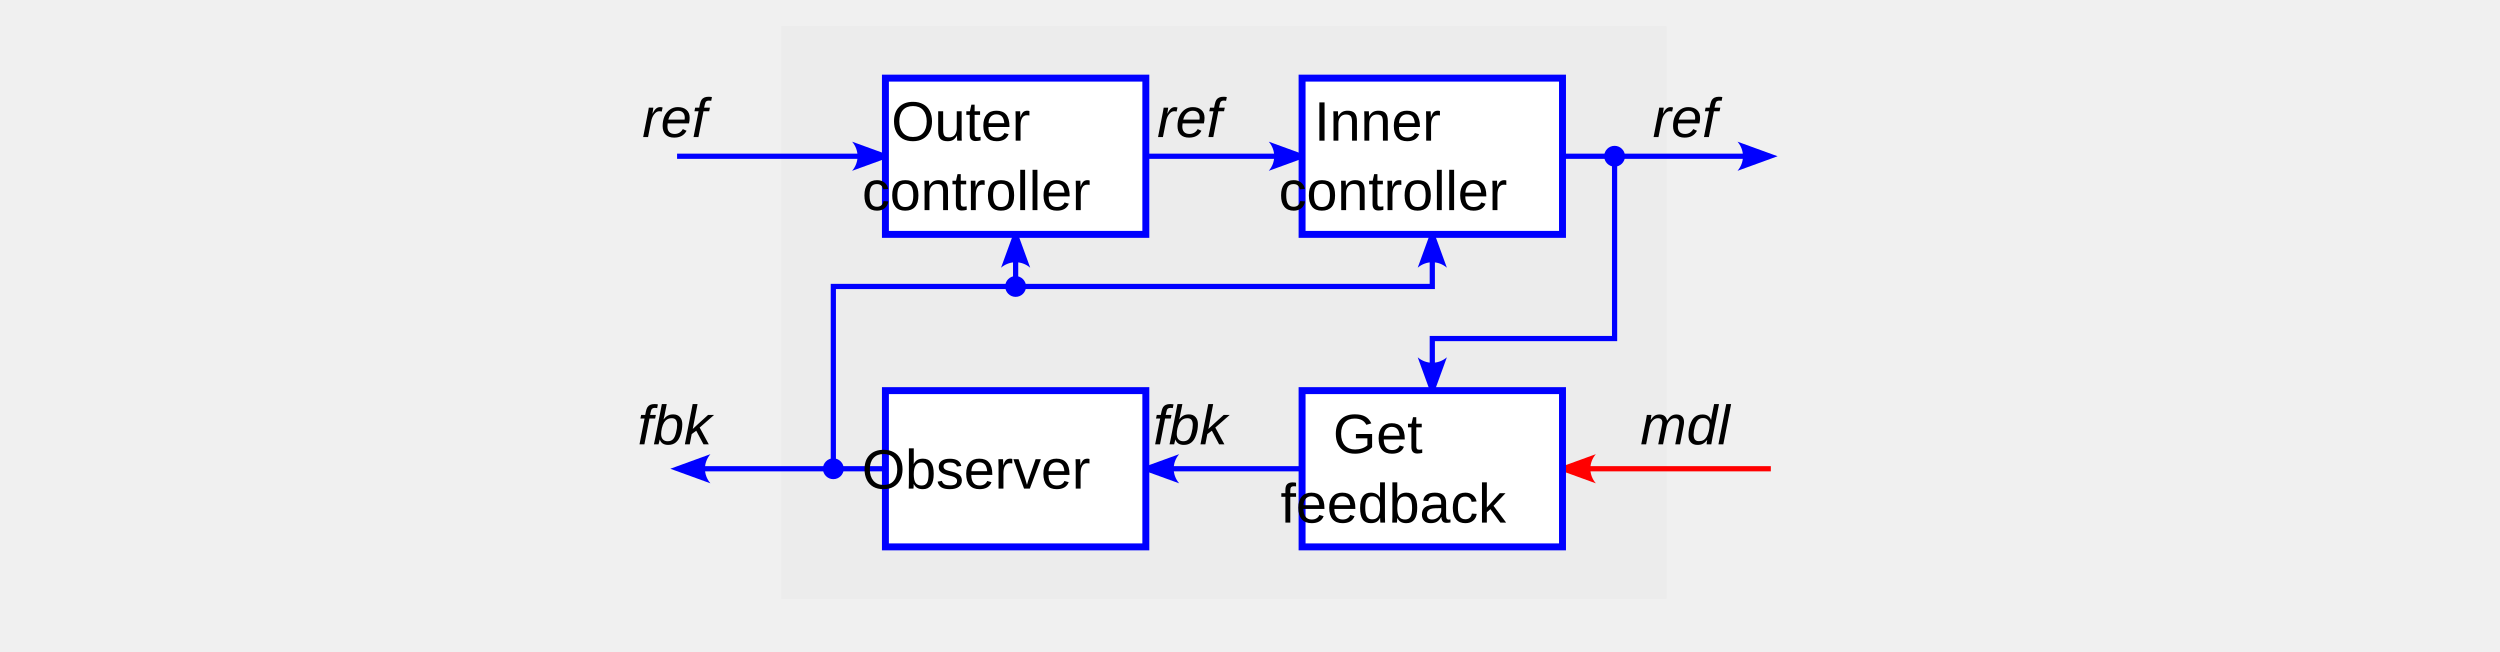
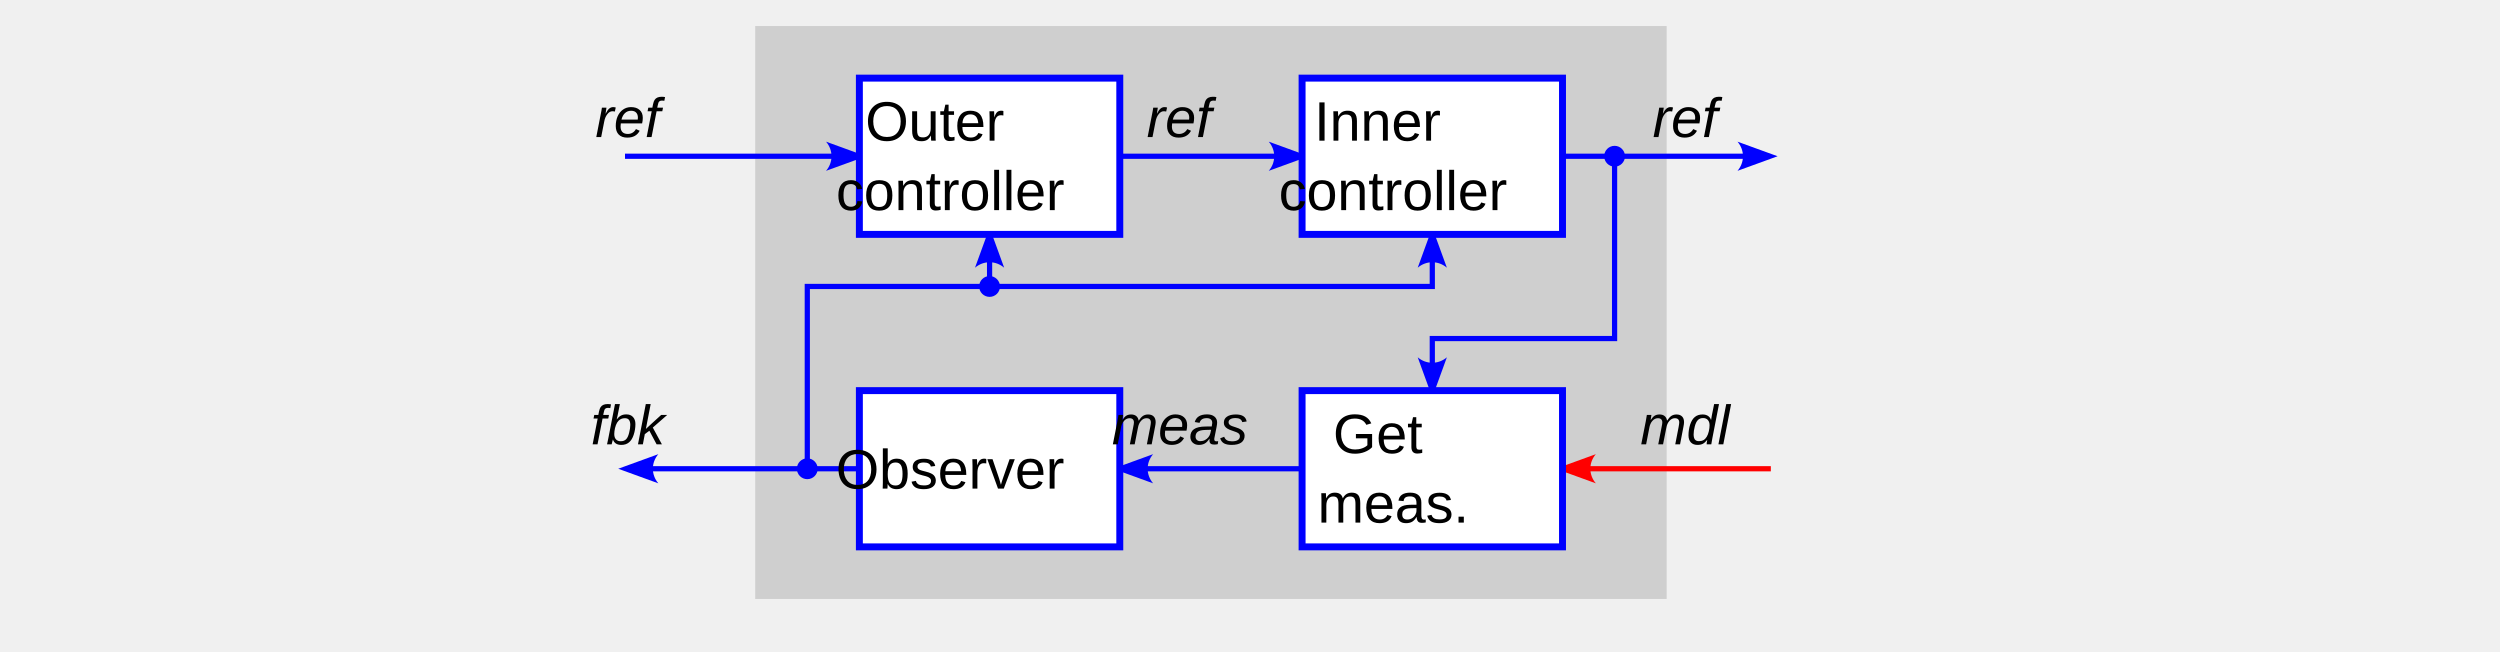
<svg xmlns="http://www.w3.org/2000/svg" width="480" height="125" id="svg6781" version="1.1" viewBox="0 0 480 125">
  <defs id="defs6783">
    <marker style="overflow:visible" id="marker58" refX="0" refY="0" orient="auto-start-reverse" markerWidth="7.7" markerHeight="5.6" viewBox="0 0 7.7 5.6" preserveAspectRatio="xMidYMid">
      <path transform="scale(0.7)" d="M -2,-4 9,0 -2,4 c 2,-2.33 2,-5.66 0,-8 z" style="fill:context-stroke;fill-rule:evenodd;stroke:none" id="path58" />
    </marker>
    <marker style="overflow:visible" id="marker49" refX="0" refY="0" orient="auto" markerWidth="4" markerHeight="4" viewBox="0 0 5 5" preserveAspectRatio="xMidYMid">
      <path transform="scale(0.5)" style="fill:context-stroke;fill-rule:evenodd;stroke:none" d="M 5,0 C 5,2.76 2.76,5 0,5 -2.76,5 -5,2.76 -5,0 c 0,-2.76 2.3,-5 5,-5 2.76,0 5,2.24 5,5 z" id="path49" />
    </marker>
    <marker style="overflow:visible" id="ConcaveTriangle" refX="0" refY="0" orient="auto-start-reverse" markerWidth="1" markerHeight="1" viewBox="0 0 1 1" preserveAspectRatio="xMidYMid">
      <path transform="scale(0.7)" d="M -2,-4 9,0 -2,4 c 2,-2.33 2,-5.66 0,-8 z" style="fill:context-stroke;fill-rule:evenodd;stroke:none" id="path7" />
    </marker>
    <marker style="overflow:visible" id="ConcaveTriangle-7" refX="0" refY="0" orient="auto-start-reverse" markerWidth="1" markerHeight="1" viewBox="0 0 1 1" preserveAspectRatio="xMidYMid">
      <path transform="scale(0.7)" d="M -2,-4 9,0 -2,4 c 2,-2.33 2,-5.66 0,-8 z" style="fill:context-stroke;fill-rule:evenodd;stroke:none" id="path7-0" />
    </marker>
-     <clipPath id="clipPath9752">
-       <path clip-rule="nonzero" d="M 6,0 H 37 V 8.746 H 6 Z m 0,0" id="path56295" />
-     </clipPath>
-     <clipPath id="clipPath6876">
-       <path clip-rule="nonzero" d="m 165,12 h 16 v 4.77 h -16 z m 0,0" id="path80781" />
-     </clipPath>
-     <clipPath id="clipPath79150">
-       <path clip-rule="nonzero" d="m 180,9 h 27 v 7.77 h -27 z m 0,0" id="path57081" />
-     </clipPath>
-     <clipPath id="clipPath2047">
-       <path clip-rule="nonzero" d="m 165,12 h 16 v 4.77 h -16 z m 0,0" id="path57897" />
-     </clipPath>
-     <clipPath id="clipPath1556">
-       <path clip-rule="nonzero" d="m 180,9 h 27 v 7.77 h -27 z m 0,0" id="path90105" />
-     </clipPath>
-     <marker refX="0" refY="0" orient="auto" style="overflow:visible" id="Arrow2Mend-9-59636-2">
-       <path id="path58593-7" d="M 8.719,4.034 -2.207,0.016 8.719,-4.002 c -1.745,2.372 -1.735,5.617 -6e-7,8.035 z" transform="scale(-0.6)" style="font-size:12px;fill:#ff0000;fill-opacity:1;fill-rule:evenodd;stroke:#ff0000;stroke-width:0.625;stroke-linejoin:round;stroke-opacity:1" />
-     </marker>
-     <marker refX="0" refY="0" orient="auto" style="overflow:visible" id="Arrow2Mend-924749623-3">
-       <path id="path59976-6" d="M 8.719,4.034 -2.207,0.016 8.719,-4.002 c -1.745,2.372 -1.735,5.617 -6e-7,8.035 z" transform="scale(-0.6)" style="font-size:12px;fill:#0000ff;fill-opacity:1;fill-rule:evenodd;stroke:#0000ff;stroke-width:0.625;stroke-linejoin:round;stroke-opacity:1" />
-     </marker>
-     <clipPath id="clipPath8623">
-       <path clip-rule="nonzero" d="m 161,10 h 50 v 8.707 h -50 z m 0,0" id="path58045" />
-     </clipPath>
-     <clipPath id="clipPath4211">
-       <path clip-rule="nonzero" d="M 0,0 H 31 V 6.918 H 0 Z m 0,0" id="path3690" />
-     </clipPath>
-     <clipPath id="clipPath67883">
-       <path clip-rule="nonzero" d="m 30,2 h 8.855 V 6.918 H 30 Z m 0,0" id="path81798" />
-     </clipPath>
-     <clipPath id="clipPath3737">
-       <path clip-rule="nonzero" d="m 171,30 h 30 v 8.633 h -30 z m 0,0" id="path33722" />
-     </clipPath>
-     <clipPath id="clipPath4401">
-       <path clip-rule="nonzero" d="m 173,32 h 13 v 4.695 h -13 z m 0,0" id="path73369" />
-     </clipPath>
-     <clipPath id="clipPath63058">
-       <path clip-rule="nonzero" d="m 186,29 h 13 v 7.695 h -13 z m 0,0" id="path1499" />
-     </clipPath>
-     <clipPath id="clipPath5815">
-       <path clip-rule="nonzero" d="m 173,12 h 13 v 4.883 h -13 z m 0,0" id="path37996" />
-     </clipPath>
-     <clipPath id="clipPath79750">
-       <path clip-rule="nonzero" d="m 186,9 h 13 v 7.883 h -13 z m 0,0" id="path72686" />
-     </clipPath>
-     <clipPath id="clipPath2959">
-       <path clip-rule="nonzero" d="m 167,9 h 33 v 7.77 h -33 z m 0,0" id="path52110" />
-     </clipPath>
-     <clipPath id="clipPath82002">
-       <path clip-rule="nonzero" d="m 199,9 h 6 v 7.77 h -6 z m 0,0" id="path18418" />
-     </clipPath>
-     <clipPath id="clipPath6396">
-       <path clip-rule="nonzero" d="M 0,1 H 6 V 8.301 H 0 Z m 0,0" id="path27635" />
-     </clipPath>
-     <clipPath id="clipPath97891">
-       <path clip-rule="nonzero" d="M 18,0 H 33.684 V 7 H 18 Z m 0,0" id="path9156" />
-     </clipPath>
-     <clipPath id="clipPath4587">
-       <path clip-rule="nonzero" d="M 0,0 H 6 V 6.09 H 0 Z m 0,0" id="path95795" />
-     </clipPath>
-     <clipPath id="clipPath14648">
-       <path clip-rule="nonzero" d="m 5,5 h 5 V 6.09 H 5 Z m 0,0" id="path21026" />
-     </clipPath>
-     <clipPath id="clipPath16744">
-       <path clip-rule="nonzero" d="m 9,1 h 5 V 6.09 H 9 Z m 0,0" id="path72835" />
-     </clipPath>
-     <clipPath id="clipPath63977">
-       <path clip-rule="nonzero" d="m 14,5 h 5 v 1.09 h -5 z m 0,0" id="path72488" />
-     </clipPath>
-     <clipPath id="clipPath45972">
-       <path clip-rule="nonzero" d="M 18,0 H 33.684 V 6.09 H 18 Z m 0,0" id="path71871" />
-     </clipPath>
-     <clipPath id="clipPath4157">
-       <path clip-rule="nonzero" d="m 0,9 h 55 v 7.883 H 0 Z m 0,0" id="path45143" />
-     </clipPath>
-     <clipPath id="clipPath9586">
-       <path clip-rule="nonzero" d="M 0,0 H 11 V 6.918 H 0 Z m 0,0" id="path45209" />
-     </clipPath>
-     <clipPath id="clipPath66363">
-       <path clip-rule="nonzero" d="m 10,2 h 6 v 4.918 h -6 z m 0,0" id="path6205" />
-     </clipPath>
-     <clipPath id="clipPath44003">
-       <path clip-rule="nonzero" d="m 15,2 h 5 v 4.918 h -5 z m 0,0" id="path51593" />
-     </clipPath>
-     <clipPath id="clipPath49234">
-       <path clip-rule="nonzero" d="M 23,0 H 56 V 6.918 H 23 Z m 0,0" id="path88059" />
-     </clipPath>
-     <clipPath id="clipPath86349">
-       <path clip-rule="nonzero" d="M 59,0 H 78.953 V 6.918 H 59 Z m 0,0" id="path58827" />
-     </clipPath>
-     <clipPath id="clipPath7235">
-       <path clip-rule="nonzero" d="M 0,0 H 11 V 6.918 H 0 Z m 0,0" id="path7783" />
-     </clipPath>
-     <clipPath id="clipPath43069">
-       <path clip-rule="nonzero" d="m 10,2 h 6 v 4.918 h -6 z m 0,0" id="path1513" />
-     </clipPath>
-     <clipPath id="clipPath48564">
-       <path clip-rule="nonzero" d="m 15,2 h 5 v 4.918 h -5 z m 0,0" id="path92327" />
-     </clipPath>
-     <clipPath id="clipPath72573">
-       <path clip-rule="nonzero" d="M 23,2 H 38 V 6.918 H 23 Z m 0,0" id="path5426" />
-     </clipPath>
-     <clipPath id="clipPath43616">
-       <path clip-rule="nonzero" d="M 37,0 H 50 V 6.918 H 37 Z m 0,0" id="path11966" />
-     </clipPath>
-     <clipPath id="clipPath51002">
-       <path clip-rule="nonzero" d="M 49,2 H 70 V 6.918 H 49 Z m 0,0" id="path58308" />
-     </clipPath>
-     <clipPath id="clipPath91168">
-       <path clip-rule="nonzero" d="M 73,0 H 92.211 V 6.918 H 73 Z m 0,0" id="path16009" />
-     </clipPath>
-     <clipPath id="clipPath3360">
-       <path clip-rule="nonzero" d="M 0,0 H 26.621 V 6.809 H 0 Z m 0,0" id="path71209" />
-     </clipPath>
-     <clipPath id="clipPath9795">
-       <path clip-rule="nonzero" d="M 28,0 H 49 V 9.965 H 28 Z m 0,0" id="path49871" />
-     </clipPath>
-     <clipPath id="clipPath4873">
-       <path clip-rule="nonzero" d="M 55,0 H 75 V 9.965 H 55 Z m 0,0" id="path28543" />
-     </clipPath>
-     <clipPath id="clipPath6187">
-       <path clip-rule="nonzero" d="M 45,0 H 79 V 8.855 H 45 Z m 0,0" id="path53497" />
-     </clipPath>
-     <clipPath id="clipPath1157">
-       <path clip-rule="nonzero" d="m 222,19 h 32 v 10.336 h -32 z m 0,0" id="path14928" />
-     </clipPath>
-     <clipPath id="clipPath40960">
-       <path clip-rule="nonzero" d="m 253,19 h 9 v 10.336 h -9 z m 0,0" id="path88151" />
-     </clipPath>
-     <clipPath id="clipPath7249">
-       <path clip-rule="nonzero" d="m 211,19 h 33 v 10.336 h -33 z m 0,0" id="path58461" />
-     </clipPath>
-     <clipPath id="clipPath20093">
-       <path clip-rule="nonzero" d="m 243,19 h 9 v 10.336 h -9 z m 0,0" id="path73818" />
-     </clipPath>
-     <clipPath id="clipPath4496">
-       <path clip-rule="nonzero" d="m 0,19 h 29 v 7.844 H 0 Z m 0,0" id="path57726" />
-     </clipPath>
-     <clipPath id="clipPath7413">
-       <path clip-rule="nonzero" d="M 28,0 H 49 V 9.965 H 28 Z m 0,0" id="path74048" />
-     </clipPath>
-     <clipPath id="clipPath1382">
-       <path clip-rule="nonzero" d="M 32,0 H 52 V 9.965 H 32 Z m 0,0" id="path2770" />
-     </clipPath>
-     <clipPath id="clipPath5861">
-       <path clip-rule="nonzero" d="M 58,0 H 78 V 9.965 H 58 Z m 0,0" id="path78089" />
-     </clipPath>
-     <clipPath id="clipPath1604">
-       <path clip-rule="nonzero" d="m 0,12 h 15 v 4.883 H 0 Z m 0,0" id="path40205" />
-     </clipPath>
-     <clipPath id="clipPath40286">
-       <path clip-rule="nonzero" d="m 14,10 h 18 v 6.883 H 14 Z m 0,0" id="path81545" />
-     </clipPath>
-     <clipPath id="clipPath96768">
-       <path clip-rule="nonzero" d="m 35,10 h 27 v 6.883 H 35 Z m 0,0" id="path12324" />
-     </clipPath>
-     <clipPath id="clipPath44436">
-       <path clip-rule="nonzero" d="m 61,16 h 5 v 0.883 h -5 z m 0,0" id="path91955" />
-     </clipPath>
-     <clipPath id="clipPath9950">
-       <path clip-rule="nonzero" d="m 65,12 h 5 v 4.883 h -5 z m 0,0" id="path27829" />
-     </clipPath>
-     <clipPath id="clipPath43146">
-       <path clip-rule="nonzero" d="m 74,9 h 16 v 7.883 H 74 Z m 0,0" id="path39473" />
-     </clipPath>
-     <clipPath id="clipPath17735">
-       <path clip-rule="nonzero" d="m 93,10 h 27 v 6.883 H 93 Z m 0,0" id="path71538" />
-     </clipPath>
-     <clipPath id="clipPath32528">
-       <path clip-rule="nonzero" d="m 119,16 h 5 v 0.883 h -5 z m 0,0" id="path32705" />
-     </clipPath>
-     <clipPath id="clipPath75406">
-       <path clip-rule="nonzero" d="m 123,12 h 5 v 4.883 h -5 z m 0,0" id="path13067" />
-     </clipPath>
-     <clipPath id="clipPath17338">
-       <path clip-rule="nonzero" d="m 128,16 h 5 v 0.883 h -5 z m 0,0" id="path70458" />
-     </clipPath>
-     <clipPath id="clipPath48910">
-       <path clip-rule="nonzero" d="m 132,10 h 15 v 6.883 h -15 z m 0,0" id="path23889" />
-     </clipPath>
-     <clipPath id="clipPath9249">
-       <path clip-rule="nonzero" d="m 0,20 h 26 v 6.844 H 0 Z m 0,0" id="path4290" />
-     </clipPath>
-     <clipPath id="clipPath9246">
-       <path clip-rule="nonzero" d="m 26,26 h 5 v 0.844 h -5 z m 0,0" id="path30872" />
-     </clipPath>
-     <clipPath id="clipPath42861">
-       <path clip-rule="nonzero" d="m 30,22 h 5 v 4.844 h -5 z m 0,0" id="path76249" />
-     </clipPath>
-     <clipPath id="clipPath64777">
-       <path clip-rule="nonzero" d="m 38,19 h 17 v 7.844 H 38 Z m 0,0" id="path61485" />
-     </clipPath>
-     <clipPath id="clipPath56985">
-       <path clip-rule="nonzero" d="m 58,20 h 26 v 6.844 H 58 Z m 0,0" id="path5930" />
-     </clipPath>
-     <clipPath id="clipPath76858">
-       <path clip-rule="nonzero" d="m 84,26 h 4 v 0.844 h -4 z m 0,0" id="path24500" />
-     </clipPath>
-     <clipPath id="clipPath19579">
-       <path clip-rule="nonzero" d="m 88,22 h 5 v 4.844 h -5 z m 0,0" id="path96958" />
-     </clipPath>
-     <clipPath id="clipPath81248">
-       <path clip-rule="nonzero" d="m 93,26 h 4 v 0.844 h -4 z m 0,0" id="path18554" />
-     </clipPath>
-     <clipPath id="clipPath79988">
-       <path clip-rule="nonzero" d="m 97,20 h 15 v 6.844 H 97 Z m 0,0" id="path45943" />
-     </clipPath>
-     <clipPath id="clipPath4725">
-       <path clip-rule="nonzero" d="m 0,30 h 27 v 6.809 H 0 Z m 0,0" id="path76623" />
-     </clipPath>
-     <clipPath id="clipPath88266">
-       <path clip-rule="nonzero" d="m 26,36 h 5 v 0.809 h -5 z m 0,0" id="path68532" />
-     </clipPath>
-     <clipPath id="clipPath81263">
-       <path clip-rule="nonzero" d="m 30,32 h 5 v 4.809 h -5 z m 0,0" id="path82239" />
-     </clipPath>
-     <clipPath id="clipPath64029">
-       <path clip-rule="nonzero" d="m 35,36 h 5 v 0.809 h -5 z m 0,0" id="path18169" />
-     </clipPath>
-     <clipPath id="clipPath45255">
-       <path clip-rule="nonzero" d="m 39,30 h 16 v 6.809 H 39 Z m 0,0" id="path40911" />
-     </clipPath>
-     <clipPath id="clipPath2977">
-       <path clip-rule="nonzero" d="m 9,1 h 9 V 7.473 H 9 Z m 0,0" id="path88031" />
-     </clipPath>
  </defs>
  <g id="layer1" transform="translate(-150,-415)">
-     <rect style="fill:#ececec;fill-opacity:1;stroke:none;stroke-width:1;stroke-linecap:butt;stroke-dasharray:none;stroke-dashoffset:0;stroke-opacity:1" id="rect23" width="170" height="110" x="300" y="420" />
-     <path style="fill:#000000;stroke:#0000ff;stroke-width:1;stroke-opacity:1;marker-end:url(#marker58)" d="m 400,505 h -25" id="path56799" />
-     <rect style="fill:#ffffff;fill-opacity:1;stroke:#0000ff;stroke-width:1.333;stroke-dasharray:none;stroke-opacity:1" id="rect152520" width="50" height="30" x="320" y="490" />
-     <path style="fill:none;fill-opacity:1;stroke:#0000ff;stroke-width:1;stroke-linejoin:miter;stroke-miterlimit:4;stroke-dasharray:none;stroke-dashoffset:0;stroke-opacity:1;marker-start:url(#marker58);marker-end:url(#marker49)" d="m 425,465 v 5 h -115 v 35" id="path50" />
-     <path style="fill:none;fill-opacity:1;stroke:#0000ff;stroke-width:1;stroke-linejoin:miter;stroke-miterlimit:4;stroke-dasharray:none;stroke-dashoffset:0;stroke-opacity:1;marker-start:url(#marker58);marker-end:url(#marker49)" d="m 345,465 v 5" id="path151410" />
+     <rect style="fill:#cfcfcf;fill-opacity:1;stroke:none;stroke-width:1;stroke-linecap:butt;stroke-dasharray:none;stroke-dashoffset:0;stroke-opacity:1" id="rect23" width="175" height="110" x="295" y="420" />
+     <path style="fill:#000000;stroke:#0000ff;stroke-width:1;stroke-opacity:1;marker-end:url(#marker58)" d="M 400,505 370,505" id="path56799" />
+     <rect style="fill:#ffffff;fill-opacity:1;stroke:#0000ff;stroke-width:1.333;stroke-dasharray:none;stroke-opacity:1" id="rect152520" width="50" height="30" x="315" y="490" />
+     <path style="fill:none;fill-opacity:1;stroke:#0000ff;stroke-width:1;stroke-linejoin:miter;stroke-miterlimit:4;stroke-dasharray:none;stroke-dashoffset:0;stroke-opacity:1;marker-start:url(#marker58);marker-end:url(#marker49)" d="m 425,465 v 5 L 305,470 v 35" id="path50" />
+     <path style="fill:none;fill-opacity:1;stroke:#0000ff;stroke-width:1;stroke-linejoin:miter;stroke-miterlimit:4;stroke-dasharray:none;stroke-dashoffset:0;stroke-opacity:1;marker-start:url(#marker58);marker-end:url(#marker49)" d="m 340,465 v 5" id="path151410" />
    <path id="path150306" d="m 490,505 h -35" style="display:inline;fill:#000000;stroke:#ff0000;stroke-width:1px;stroke-linecap:butt;stroke-linejoin:miter;stroke-opacity:1;marker-start:none;marker-end:url(#ConcaveTriangle-7)" />
    <path id="path4641-3" d="m 450,445 h 35" style="display:inline;fill:#000000;stroke:#0000ff;stroke-width:1px;stroke-linecap:butt;stroke-linejoin:miter;stroke-opacity:1;marker-start:none;marker-end:url(#ConcaveTriangle-7)" />
-     <path id="path4641" d="m 280,445 h 35" style="display:inline;fill:#000000;stroke:#0000ff;stroke-width:1px;stroke-linecap:butt;stroke-linejoin:miter;stroke-opacity:1;marker-start:none;marker-end:url(#ConcaveTriangle)" />
+     <path id="path4641" d="m 270,445 40,-10e-6" style="display:inline;fill:#000000;stroke:#0000ff;stroke-width:1px;stroke-linecap:butt;stroke-linejoin:miter;stroke-opacity:1;marker-start:none;marker-end:url(#ConcaveTriangle)" />
    <g transform="translate(-260.4492,151.864)" id="g4675" />
-     <path id="path54131" d="m 370,445 h 25" style="display:inline;fill:#000000;stroke:#0000ff;stroke-width:1px;stroke-linecap:butt;stroke-linejoin:miter;stroke-opacity:1;marker-start:none;marker-end:url(#ConcaveTriangle-7)" />
+     <path id="path54131" d="m 365,445 30,-10e-6" style="display:inline;fill:#000000;stroke:#0000ff;stroke-width:1px;stroke-linecap:butt;stroke-linejoin:miter;stroke-opacity:1;marker-start:none;marker-end:url(#ConcaveTriangle-7)" />
    <rect style="fill:#ffffff;fill-opacity:1;stroke:#0000ff;stroke-width:1.333;stroke-dasharray:none;stroke-opacity:1" id="rect30887" width="50" height="30" x="400" y="430" />
-     <rect style="fill:#ffffff;fill-opacity:1;stroke:#0000ff;stroke-width:1.333;stroke-dasharray:none;stroke-opacity:1" id="rect53823" width="50" height="30" x="320" y="430" />
-     <path id="path70275" d="m 320,505 h -35" style="display:inline;fill:#000000;stroke:#0000ff;stroke-width:1px;stroke-linecap:butt;stroke-linejoin:miter;stroke-opacity:1;marker-end:url(#ConcaveTriangle-7)" />
+     <rect style="fill:#ffffff;fill-opacity:1;stroke:#0000ff;stroke-width:1.333;stroke-dasharray:none;stroke-opacity:1" id="rect53823" width="50" height="30" x="315" y="430" />
+     <path id="path70275" d="M 315,505 275,505" style="display:inline;fill:#000000;stroke:#0000ff;stroke-width:1px;stroke-linecap:butt;stroke-linejoin:miter;stroke-opacity:1;marker-end:url(#ConcaveTriangle-7)" />
    <path style="fill:none;fill-opacity:1;stroke:#0000ff;stroke-width:1;stroke-linejoin:miter;stroke-miterlimit:4;stroke-dasharray:none;stroke-dashoffset:0;stroke-opacity:1;marker-start:url(#marker58);marker-end:url(#marker49)" d="m 425,485 v -5 h 35 v -35" id="path151424" />
    <rect style="fill:#ffffff;fill-opacity:1;stroke:#0000ff;stroke-width:1.333;stroke-dasharray:none;stroke-opacity:1" id="rect142905" width="50" height="30" x="400" y="490" />
-     <text xml:space="preserve" style="font-size:10.667px;font-family:'Liberation Sans';-inkscape-font-specification:'Liberation Sans';fill:#000000;fill-opacity:1;stroke-width:1.333;stroke-linejoin:round;stroke-dashoffset:3.15" x="344.862" y="442.005" id="text6051">
-       <tspan id="tspan6049" x="344.862" y="442.005" style="font-style:normal;font-variant:normal;font-weight:normal;font-stretch:normal;font-size:10.667px;font-family:'Liberation Sans';-inkscape-font-specification:'Liberation Sans';text-align:center;text-anchor:middle">Outer</tspan>
-       <tspan x="344.862" y="455.339" id="tspan6053" style="font-style:normal;font-variant:normal;font-weight:normal;font-stretch:normal;font-size:10.667px;font-family:'Liberation Sans';-inkscape-font-specification:'Liberation Sans';text-align:center;text-anchor:middle">controller</tspan>
+     <text xml:space="preserve" style="font-size:10.667px;font-family:'Liberation Sans';-inkscape-font-specification:'Liberation Sans';fill:#000000;fill-opacity:1;stroke-width:1.333;stroke-linejoin:round;stroke-dashoffset:3.15" x="339.862" y="442.005" id="text6051">
+       <tspan id="tspan6049" x="339.862" y="442.005" style="font-style:normal;font-variant:normal;font-weight:normal;font-stretch:normal;font-size:10.667px;font-family:'Liberation Sans';-inkscape-font-specification:'Liberation Sans';text-align:center;text-anchor:middle">Outer</tspan>
+       <tspan x="339.862" y="455.339" id="tspan6053" style="font-style:normal;font-variant:normal;font-weight:normal;font-stretch:normal;font-size:10.667px;font-family:'Liberation Sans';-inkscape-font-specification:'Liberation Sans';text-align:center;text-anchor:middle">controller</tspan>
    </text>
-     <text xml:space="preserve" style="font-size:10.667px;font-family:'Liberation Sans';-inkscape-font-specification:'Liberation Sans';fill:#000000;fill-opacity:1;stroke-width:1.333;stroke-linejoin:round;stroke-dashoffset:3.15" x="286.95" y="441.312" id="text7705">
-       <tspan x="286.95" y="441.312" id="tspan7703" style="font-style:italic;font-variant:normal;font-weight:normal;font-stretch:normal;font-size:10.667px;font-family:'Liberation Sans';-inkscape-font-specification:'Liberation Sans';text-align:center;text-anchor:middle">ref</tspan>
+     <text xml:space="preserve" style="font-size:10.667px;font-family:'Liberation Sans';-inkscape-font-specification:'Liberation Sans';fill:#000000;fill-opacity:1;stroke-width:1.333;stroke-linejoin:round;stroke-dashoffset:3.15" x="277.95" y="441.312" id="text7705">
+       <tspan x="277.95" y="441.312" id="tspan7703" style="font-style:italic;font-variant:normal;font-weight:normal;font-stretch:normal;font-size:10.667px;font-family:'Liberation Sans';-inkscape-font-specification:'Liberation Sans';text-align:center;text-anchor:middle">ref</tspan>
    </text>
-     <text xml:space="preserve" style="font-size:10.667px;font-family:'Liberation Sans';-inkscape-font-specification:'Liberation Sans';fill:#000000;fill-opacity:1;stroke-width:1.333;stroke-linejoin:round;stroke-dashoffset:3.15" x="385.805" y="441.312" id="text7715">
-       <tspan x="385.805" y="441.312" id="tspan7713" style="font-style:italic;font-variant:normal;font-weight:normal;font-stretch:normal;font-size:10.667px;font-family:'Liberation Sans';-inkscape-font-specification:'Liberation Sans';text-align:center;text-anchor:middle">ref</tspan>
+     <text xml:space="preserve" style="font-size:10.667px;font-family:'Liberation Sans';-inkscape-font-specification:'Liberation Sans';fill:#000000;fill-opacity:1;stroke-width:1.333;stroke-linejoin:round;stroke-dashoffset:3.15" x="383.805" y="441.312" id="text7715">
+       <tspan x="383.805" y="441.312" id="tspan7713" style="font-style:italic;font-variant:normal;font-weight:normal;font-stretch:normal;font-size:10.667px;font-family:'Liberation Sans';-inkscape-font-specification:'Liberation Sans';text-align:center;text-anchor:middle">ref</tspan>
    </text>
    <text xml:space="preserve" style="font-size:10.667px;font-family:'Liberation Sans';-inkscape-font-specification:'Liberation Sans';fill:#000000;fill-opacity:1;stroke-width:1.333;stroke-linejoin:round;stroke-dashoffset:3.15" x="480.95" y="441.312" id="text7719">
      <tspan x="480.95" y="441.312" id="tspan7717" style="font-style:italic;font-variant:normal;font-weight:normal;font-stretch:normal;font-size:10.667px;font-family:'Liberation Sans';-inkscape-font-specification:'Liberation Sans';text-align:center;text-anchor:middle">ref</tspan>
    </text>
    <text xml:space="preserve" style="font-size:10.667px;font-family:'Liberation Sans';-inkscape-font-specification:'Liberation Sans';fill:#000000;fill-opacity:1;stroke-width:1.333;stroke-linejoin:round;stroke-dashoffset:3.15" x="424.862" y="442.005" id="text7725">
      <tspan id="tspan7721" x="424.862" y="442.005" style="font-style:normal;font-variant:normal;font-weight:normal;font-stretch:normal;font-size:10.667px;font-family:'Liberation Sans';-inkscape-font-specification:'Liberation Sans';text-align:center;text-anchor:middle">Inner</tspan>
      <tspan x="424.862" y="455.339" id="tspan7723" style="font-style:normal;font-variant:normal;font-weight:normal;font-stretch:normal;font-size:10.667px;font-family:'Liberation Sans';-inkscape-font-specification:'Liberation Sans';text-align:center;text-anchor:middle">controller</tspan>
    </text>
-     <text xml:space="preserve" style="font-size:10.667px;font-family:'Liberation Sans';-inkscape-font-specification:'Liberation Sans';fill:#000000;fill-opacity:1;stroke-width:1.333;stroke-linejoin:round;stroke-dashoffset:3.15" x="344.836" y="508.812" id="text7731">
-       <tspan x="344.836" y="508.812" id="tspan7729" style="font-style:normal;font-variant:normal;font-weight:normal;font-stretch:normal;font-size:10.667px;font-family:'Liberation Sans';-inkscape-font-specification:'Liberation Sans';text-align:center;text-anchor:middle">Observer</tspan>
+     <text xml:space="preserve" style="font-size:10.667px;font-family:'Liberation Sans';-inkscape-font-specification:'Liberation Sans';fill:#000000;fill-opacity:1;stroke-width:1.333;stroke-linejoin:round;stroke-dashoffset:3.15" x="339.836" y="508.812" id="text7731">
+       <tspan x="339.836" y="508.812" id="tspan7729" style="font-style:normal;font-variant:normal;font-weight:normal;font-stretch:normal;font-size:10.667px;font-family:'Liberation Sans';-inkscape-font-specification:'Liberation Sans';text-align:center;text-anchor:middle">Observer</tspan>
    </text>
-     <text xml:space="preserve" style="font-size:10.667px;font-family:'Liberation Sans';-inkscape-font-specification:'Liberation Sans';fill:#000000;fill-opacity:1;stroke-width:1.333;stroke-linejoin:round;stroke-dashoffset:3.15" x="286.95" y="500.312" id="text7737">
-       <tspan x="286.95" y="500.312" id="tspan7735" style="font-style:italic;font-variant:normal;font-weight:normal;font-stretch:normal;font-size:10.667px;font-family:'Liberation Sans';-inkscape-font-specification:'Liberation Sans';text-align:center;text-anchor:middle">fbk</tspan>
+     <text xml:space="preserve" style="font-size:10.667px;font-family:'Liberation Sans';-inkscape-font-specification:'Liberation Sans';fill:#000000;fill-opacity:1;stroke-width:1.333;stroke-linejoin:round;stroke-dashoffset:3.15" x="277.95" y="500.312" id="text7737">
+       <tspan x="277.95" y="500.312" id="tspan7735" style="font-style:italic;font-variant:normal;font-weight:normal;font-stretch:normal;font-size:10.667px;font-family:'Liberation Sans';-inkscape-font-specification:'Liberation Sans';text-align:center;text-anchor:middle">fbk</tspan>
    </text>
-     <text xml:space="preserve" style="font-size:10.667px;font-family:'Liberation Sans';-inkscape-font-specification:'Liberation Sans';fill:#000000;fill-opacity:1;stroke-width:1.333;stroke-linejoin:round;stroke-dashoffset:3.15" x="385.95" y="500.312" id="text7741">
-       <tspan x="385.95" y="500.312" id="tspan7739" style="font-style:italic;font-variant:normal;font-weight:normal;font-stretch:normal;font-size:10.667px;font-family:'Liberation Sans';-inkscape-font-specification:'Liberation Sans';text-align:center;text-anchor:middle">fbk</tspan>
+     <text xml:space="preserve" style="font-size:10.667px;font-family:'Liberation Sans';-inkscape-font-specification:'Liberation Sans';fill:#000000;fill-opacity:1;stroke-width:1.333;stroke-linejoin:round;stroke-dashoffset:3.15" x="383.95" y="500.312" id="text7741">
+       <tspan x="383.95" y="500.312" id="tspan7739" style="font-style:italic;font-variant:normal;font-weight:normal;font-stretch:normal;font-size:10.667px;font-family:'Liberation Sans';-inkscape-font-specification:'Liberation Sans';text-align:center;text-anchor:middle">meas</tspan>
    </text>
    <text xml:space="preserve" style="font-size:10.667px;font-family:'Liberation Sans';-inkscape-font-specification:'Liberation Sans';fill:#000000;fill-opacity:1;stroke-width:1.333;stroke-linejoin:round;stroke-dashoffset:3.15" x="480.95" y="500.312" id="text7745">
      <tspan x="480.95" y="500.312" id="tspan7743" style="font-style:italic;font-variant:normal;font-weight:normal;font-stretch:normal;font-size:10.667px;font-family:'Liberation Sans';-inkscape-font-specification:'Liberation Sans';text-align:center;text-anchor:middle">mdl</tspan>
    </text>
    <text xml:space="preserve" style="font-size:10.667px;font-family:'Liberation Sans';-inkscape-font-specification:'Liberation Sans';fill:#000000;fill-opacity:1;stroke-width:1.333;stroke-linejoin:round;stroke-dashoffset:3.15" x="424.917" y="502.005" id="text7749">
      <tspan x="424.917" y="502.005" id="tspan7747" style="font-style:normal;font-variant:normal;font-weight:normal;font-stretch:normal;font-size:10.667px;font-family:'Liberation Sans';-inkscape-font-specification:'Liberation Sans';text-align:center;text-anchor:middle">Get</tspan>
-       <tspan x="424.917" y="515.339" style="font-style:normal;font-variant:normal;font-weight:normal;font-stretch:normal;font-size:10.667px;font-family:'Liberation Sans';-inkscape-font-specification:'Liberation Sans';text-align:center;text-anchor:middle" id="tspan7891">feedback</tspan>
+       <tspan x="424.917" y="515.339" style="font-style:normal;font-variant:normal;font-weight:normal;font-stretch:normal;font-size:10.667px;font-family:'Liberation Sans';-inkscape-font-specification:'Liberation Sans';text-align:center;text-anchor:middle" id="tspan7891">meas.</tspan>
    </text>
  </g>
</svg>
